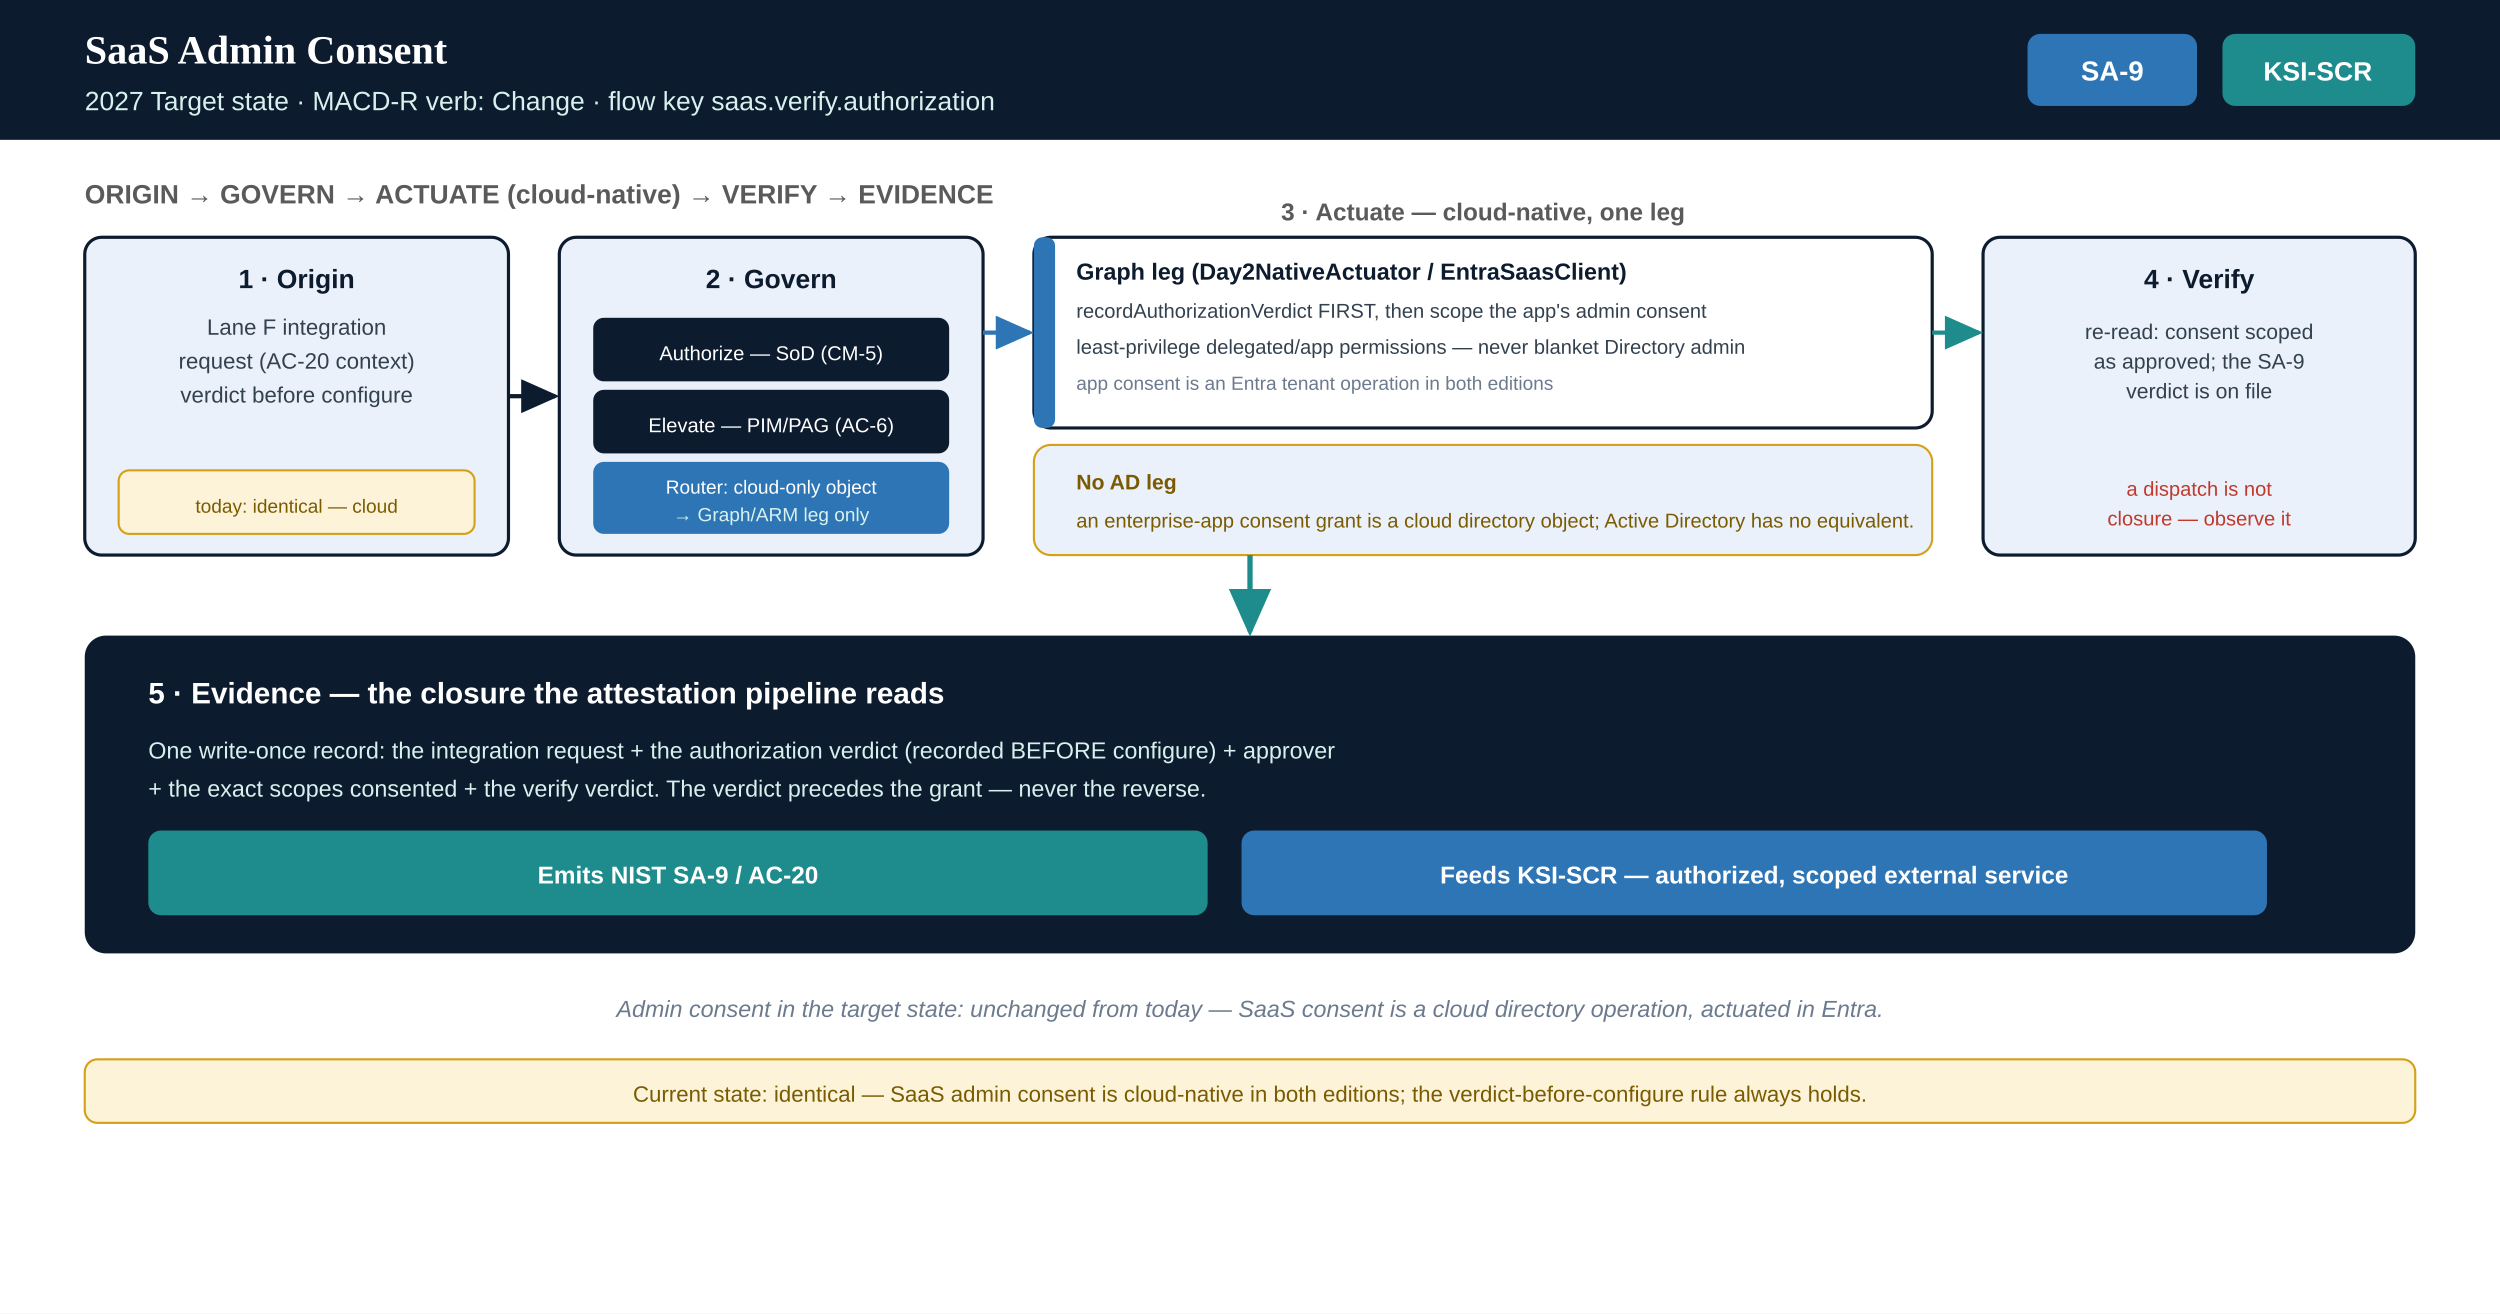
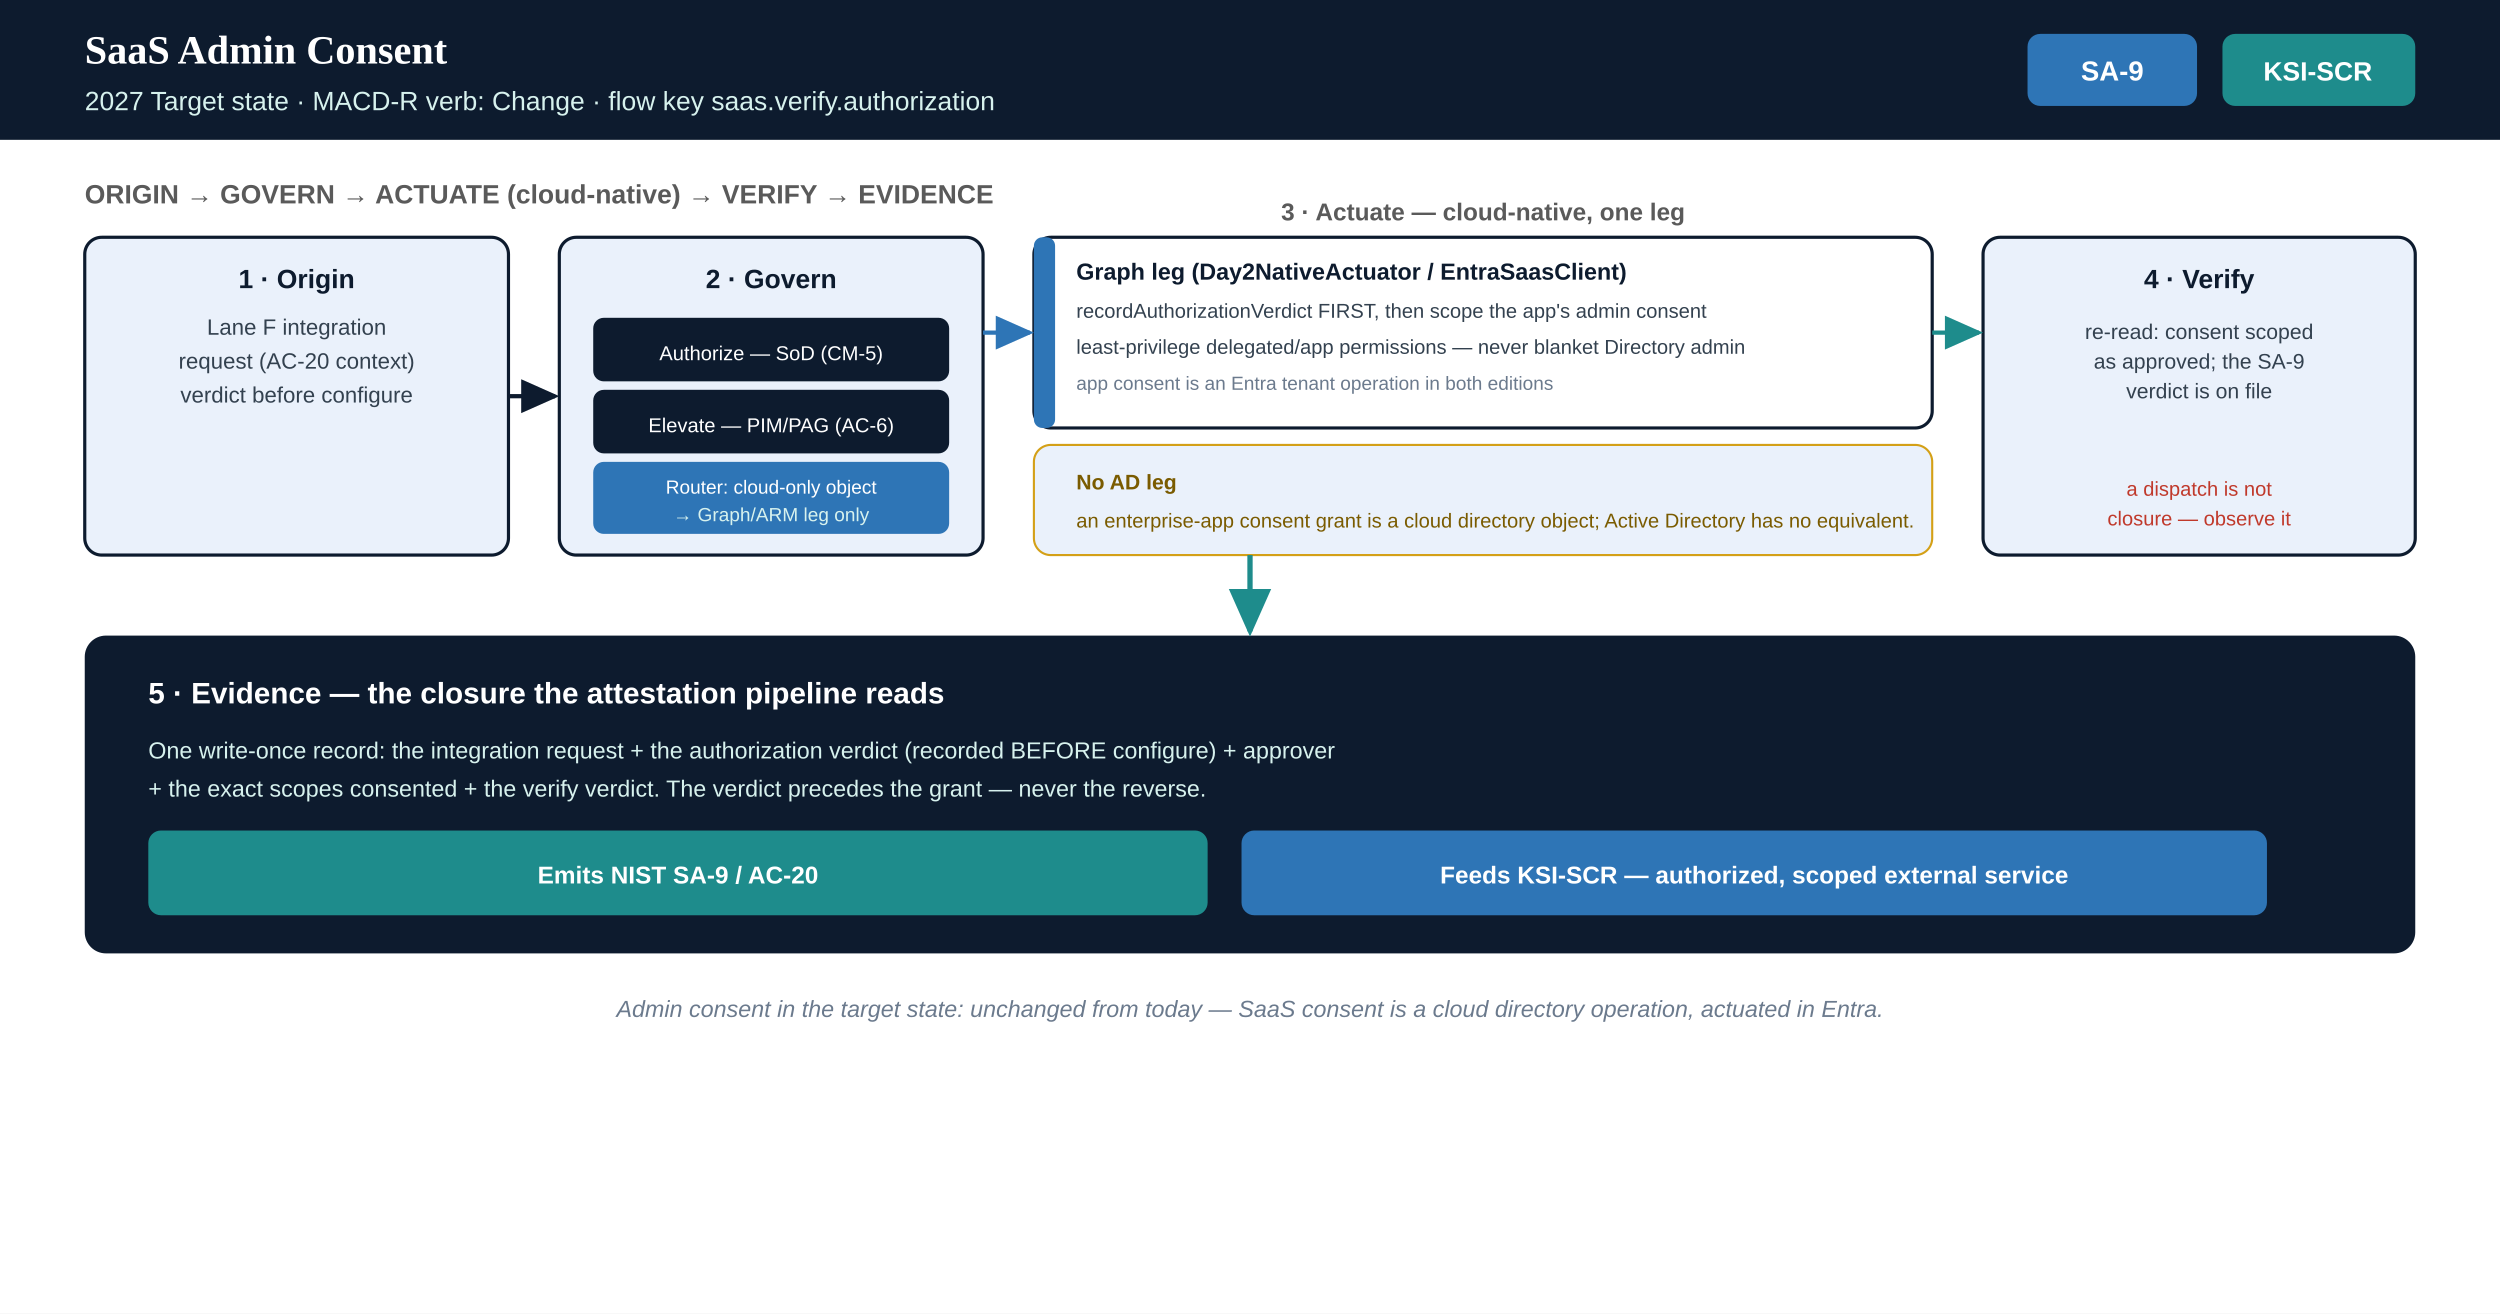
<svg xmlns="http://www.w3.org/2000/svg" viewBox="0 0 1180 620" font-family="Arial, 'Helvetica Neue', Helvetica, sans-serif">
  <rect width="1180" height="620" fill="#FFFFFF" />
  <defs>
    <marker id="a-navy" markerWidth="9" markerHeight="8" refX="8" refY="4" orient="auto">
      <polygon points="0 0, 9 4, 0 8" fill="#0D1B2E" />
    </marker>
    <marker id="a-teal" markerWidth="9" markerHeight="8" refX="8" refY="4" orient="auto">
      <polygon points="0 0, 9 4, 0 8" fill="#1E8C8C" />
    </marker>
    <marker id="a-blue" markerWidth="9" markerHeight="8" refX="8" refY="4" orient="auto">
      <polygon points="0 0, 9 4, 0 8" fill="#2E75B6" />
    </marker>
  </defs>
  <rect x="0" y="0" width="1180" height="66" fill="#0D1B2E" />
  <text x="40" y="30" font-family="Georgia, 'Times New Roman', serif" font-size="19" font-weight="bold" fill="#FFFFFF">SaaS Admin Consent</text>
  <text x="40" y="52" font-size="12.5" fill="#D7F2EE">2027 Target state · MACD-R verb: Change · flow key saas.verify.authorization</text>
  <rect x="957" y="16" width="80" height="34" rx="6" fill="#2E75B6" />
  <text x="997" y="38" text-anchor="middle" font-size="13" font-weight="bold" fill="#FFFFFF">SA-9</text>
  <rect x="1049" y="16" width="91" height="34" rx="6" fill="#1E8C8C" />
  <text x="1094" y="38" text-anchor="middle" font-size="12.5" font-weight="bold" fill="#FFFFFF">KSI-SCR</text>
  <text x="40" y="96" font-size="12.5" font-weight="bold" fill="#5A5A5A">ORIGIN → GOVERN → ACTUATE (cloud-native) → VERIFY → EVIDENCE</text>
  <rect x="40" y="112" width="200" height="150" rx="8" fill="#EAF1FB" stroke="#0D1B2E" stroke-width="1.5" />
  <text x="140" y="136" text-anchor="middle" font-size="12.5" font-weight="bold" fill="#0D1B2E">1 · Origin</text>
  <text x="140" y="158" text-anchor="middle" font-size="10.5" font-weight="normal" fill="#33414F">Lane F integration</text>
  <text x="140" y="174" text-anchor="middle" font-size="10.5" font-weight="normal" fill="#33414F">request (AC-20 context)</text>
  <text x="140" y="190" text-anchor="middle" font-size="10.5" font-weight="normal" fill="#33414F">verdict before configure</text>
-   <rect x="56" y="222" width="168" height="30" rx="5" fill="#FCF3D9" stroke="#D4A017" stroke-width="1" />
-   <text x="140" y="242" text-anchor="middle" font-size="9" fill="#7A5B00">today: identical — cloud</text>
  <rect x="264" y="112" width="200" height="150" rx="8" fill="#EAF1FB" stroke="#0D1B2E" stroke-width="1.5" />
  <text x="364" y="136" text-anchor="middle" font-size="12.5" font-weight="bold" fill="#0D1B2E">2 · Govern</text>
  <rect x="280" y="150" width="168" height="30" rx="5" fill="#0D1B2E" />
  <text x="364" y="170" text-anchor="middle" font-size="9.5" fill="#FFFFFF">Authorize — SoD (CM-5)</text>
  <rect x="280" y="184" width="168" height="30" rx="5" fill="#0D1B2E" />
  <text x="364" y="204" text-anchor="middle" font-size="9.5" fill="#FFFFFF">Elevate — PIM/PAG (AC-6)</text>
  <rect x="280" y="218" width="168" height="34" rx="5" fill="#2E75B6" />
  <text x="364" y="233" text-anchor="middle" font-size="9" fill="#FFFFFF">Router: cloud-only object</text>
  <text x="364" y="246" text-anchor="middle" font-size="9" fill="#D7F2EE">→ Graph/ARM leg only</text>
  <text x="700" y="104" text-anchor="middle" font-size="11.5" font-weight="bold" fill="#5A5A5A">3 · Actuate — cloud-native, one leg</text>
  <rect x="488" y="112" width="424" height="90" rx="8" fill="#FFFFFF" stroke="#0D1B2E" stroke-width="1.5" />
  <rect x="488" y="112" width="10" height="90" rx="4" fill="#2E75B6" />
  <text x="508" y="132" font-size="11" font-weight="bold" fill="#0D1B2E">Graph leg (Day2NativeActuator / EntraSaasClient)</text>
  <text x="508" y="150" font-size="9.5" fill="#33414F">recordAuthorizationVerdict FIRST, then scope the app's admin consent</text>
  <text x="508" y="167" font-size="9.5" fill="#33414F">least-privilege delegated/app permissions — never blanket Directory admin</text>
  <text x="508" y="184" font-size="9" fill="#6B7A8D">app consent is an Entra tenant operation in both editions</text>
  <rect x="488" y="210" width="424" height="52" rx="8" fill="#EAF1FB" stroke="#D4A017" stroke-width="1" />
  <text x="508" y="231" font-size="10" font-weight="bold" fill="#7A5B00">No AD leg</text>
  <text x="508" y="249" font-size="9.5" fill="#7A5B00">an enterprise-app consent grant is a cloud directory object; Active Directory has no equivalent.</text>
  <rect x="936" y="112" width="204" height="150" rx="8" fill="#EAF1FB" stroke="#0D1B2E" stroke-width="1.5" />
  <text x="1038" y="136" text-anchor="middle" font-size="12.5" font-weight="bold" fill="#0D1B2E">4 · Verify</text>
  <text x="1038" y="160" text-anchor="middle" font-size="10" font-weight="normal" fill="#33414F">re-read: consent scoped</text>
  <text x="1038" y="174" text-anchor="middle" font-size="10" font-weight="normal" fill="#33414F">as approved; the SA-9</text>
  <text x="1038" y="188" text-anchor="middle" font-size="10" font-weight="normal" fill="#33414F">verdict is on file</text>
  <text x="1038" y="234" text-anchor="middle" font-size="9.5" fill="#C0392B">a dispatch is not</text>
  <text x="1038" y="248" text-anchor="middle" font-size="9.5" fill="#C0392B">closure — observe it</text>
  <rect x="40" y="300" width="1100" height="150" rx="10" fill="#0D1B2E" />
  <text x="70" y="332" font-size="14" font-weight="bold" fill="#FFFFFF">5 · Evidence — the closure the attestation pipeline reads</text>
  <text x="70" y="358" font-size="11" fill="#D7F2EE">One write-once record: the integration request + the authorization verdict (recorded BEFORE configure) + approver</text>
  <text x="70" y="376" font-size="11" fill="#D7F2EE">+ the exact scopes consented + the verify verdict. The verdict precedes the grant — never the reverse.</text>
  <rect x="70" y="392" width="500" height="40" rx="6" fill="#1E8C8C" />
  <text x="320" y="417" text-anchor="middle" font-size="11.5" font-weight="bold" fill="#FFFFFF">Emits NIST SA-9 / AC-20</text>
  <rect x="586" y="392" width="484" height="40" rx="6" fill="#2E75B6" />
  <text x="828" y="417" text-anchor="middle" font-size="11.5" font-weight="bold" fill="#FFFFFF">Feeds KSI-SCR — authorized, scoped external service</text>
  <line x1="240" y1="187" x2="262" y2="187" stroke="#0D1B2E" stroke-width="2" marker-end="url(#a-navy)" />
  <line x1="464" y1="157" x2="486" y2="157" stroke="#2E75B6" stroke-width="2" marker-end="url(#a-blue)" />
  <line x1="912" y1="157" x2="934" y2="157" stroke="#1E8C8C" stroke-width="2" marker-end="url(#a-teal)" />
  <line x1="590" y1="262" x2="590" y2="298" stroke="#1E8C8C" stroke-width="2.5" marker-end="url(#a-teal)" />
  <text x="590" y="480" text-anchor="middle" font-size="11" font-style="italic" fill="#6B7A8D">Admin consent in the target state: unchanged from today — SaaS consent is a cloud directory operation, actuated in Entra.</text>
-   <rect x="40" y="500" width="1100" height="30" rx="6" fill="#FCF3D9" stroke="#D4A017" stroke-width="1" />
-   <text x="590" y="520" text-anchor="middle" font-size="10.5" fill="#7A5B00">Current state: identical — SaaS admin consent is cloud-native in both editions; the verdict-before-configure rule always holds.</text>
</svg>
